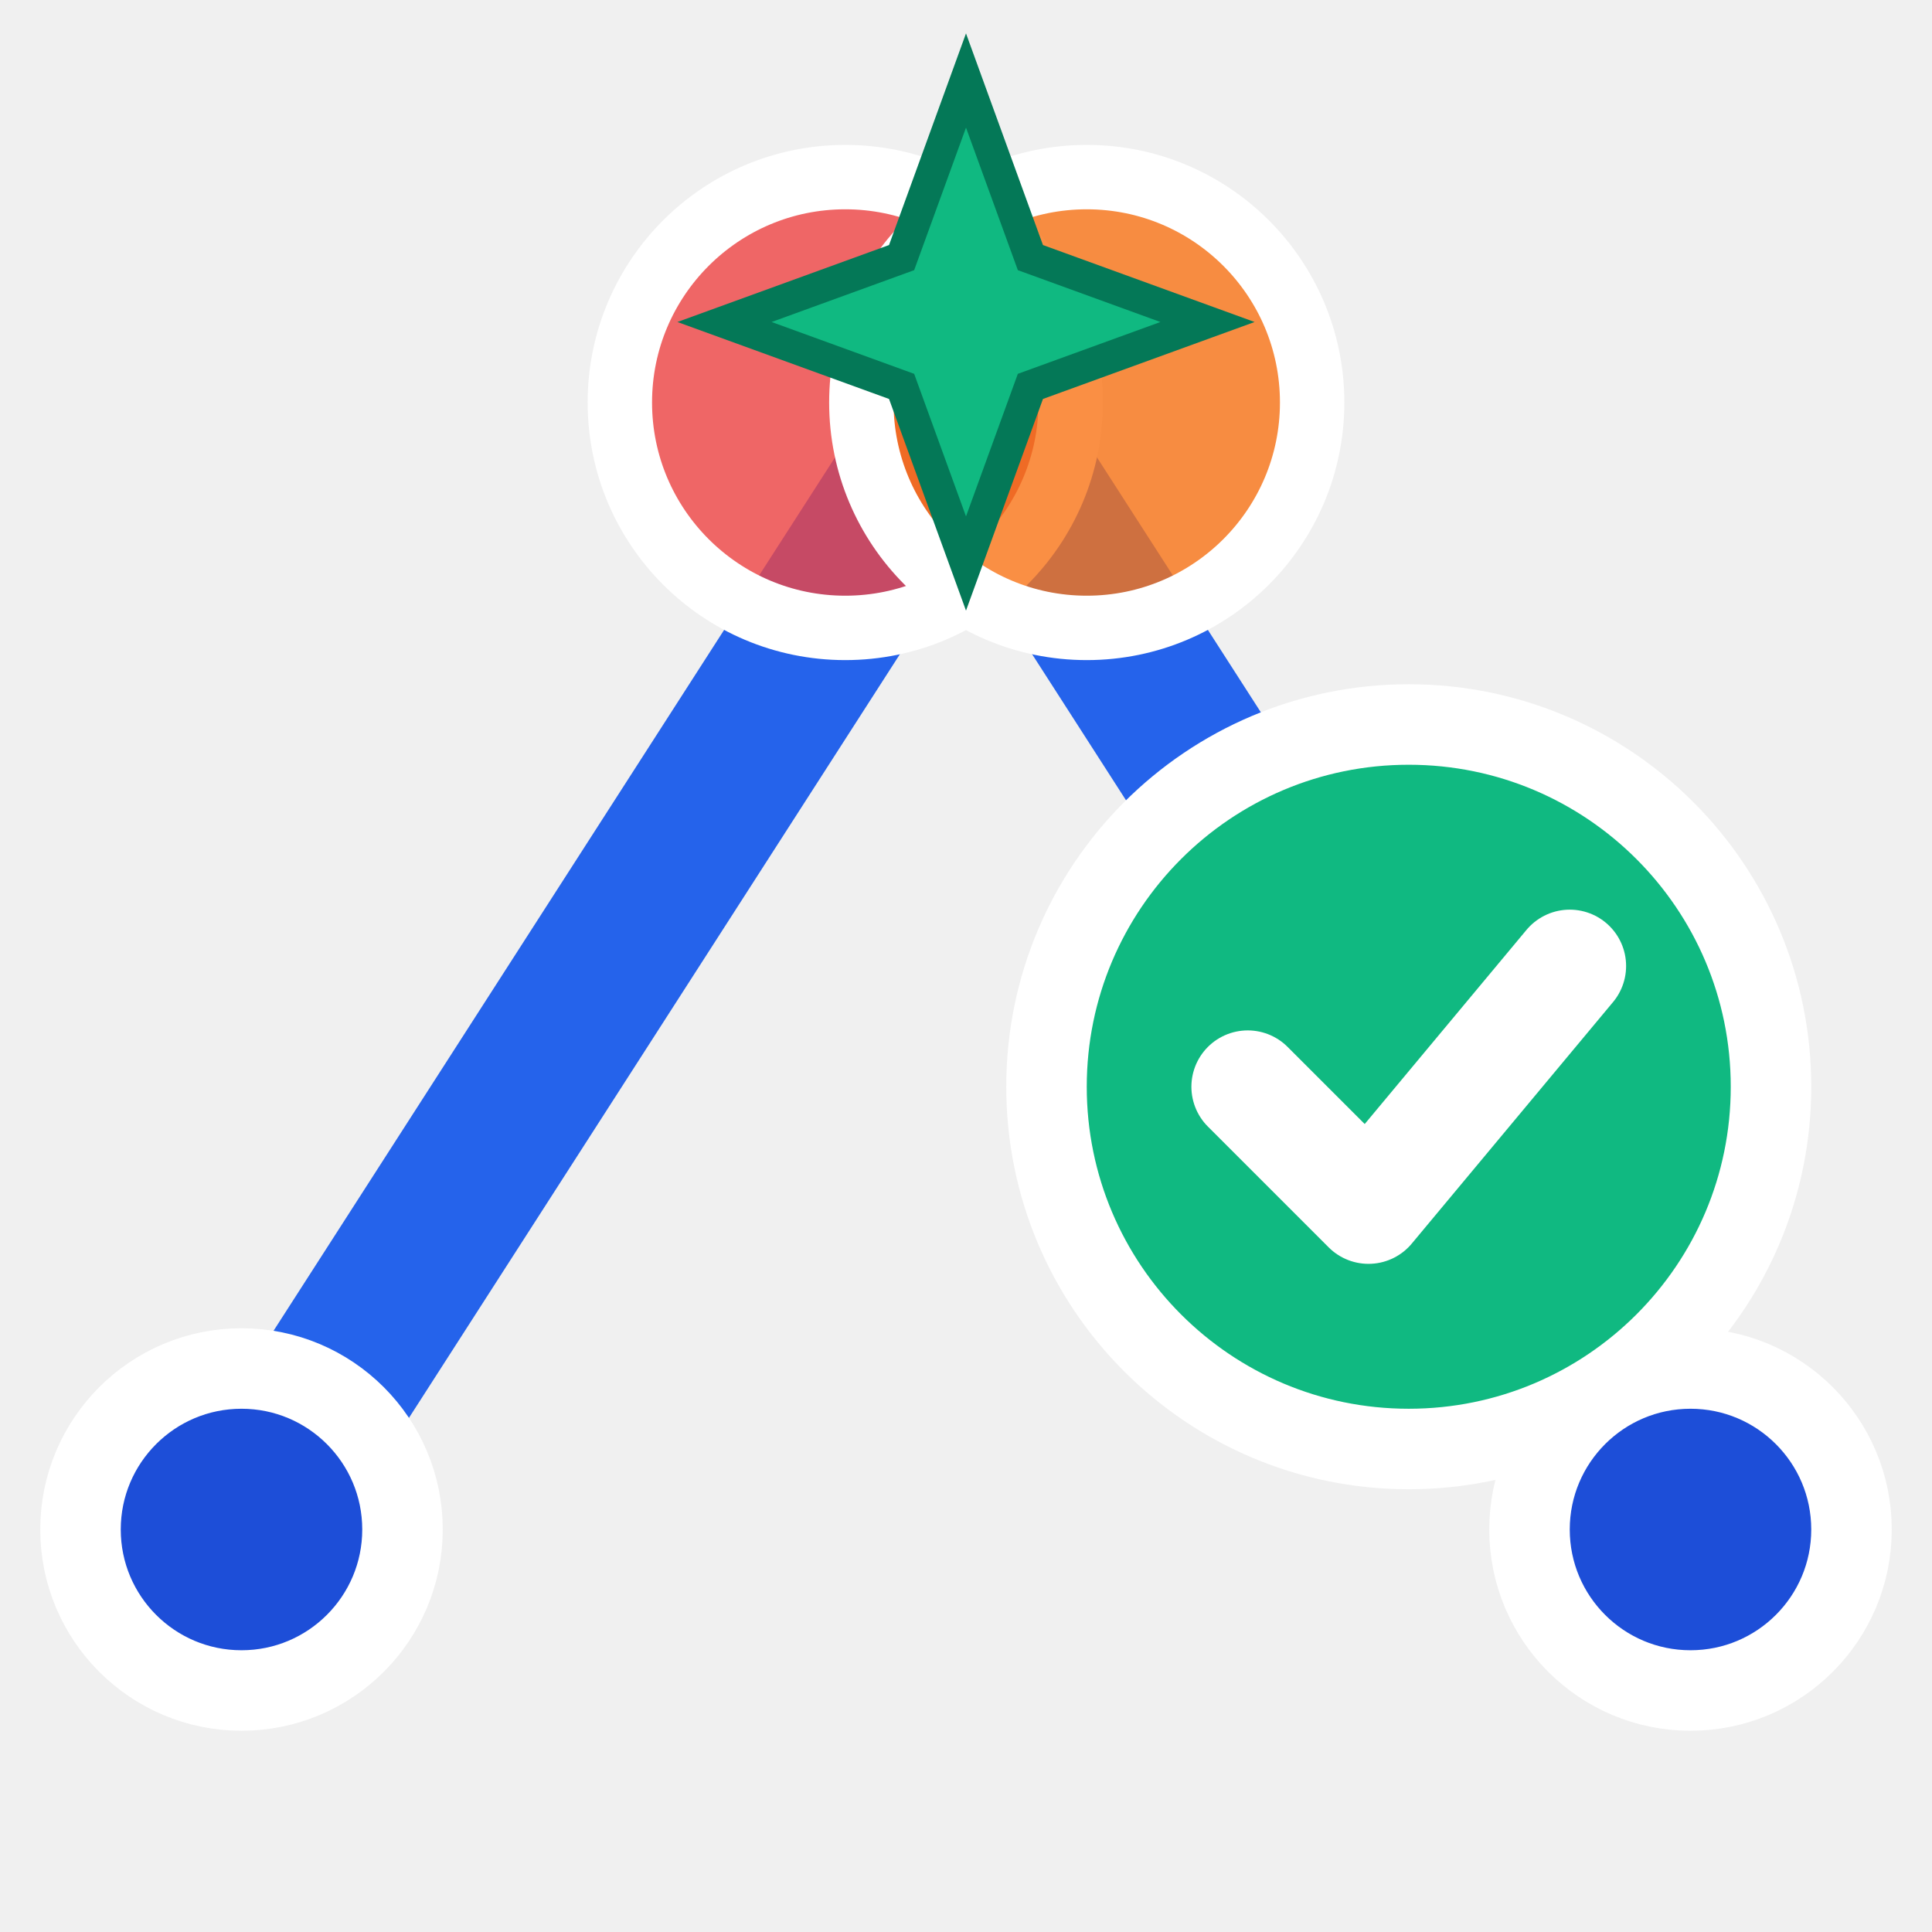
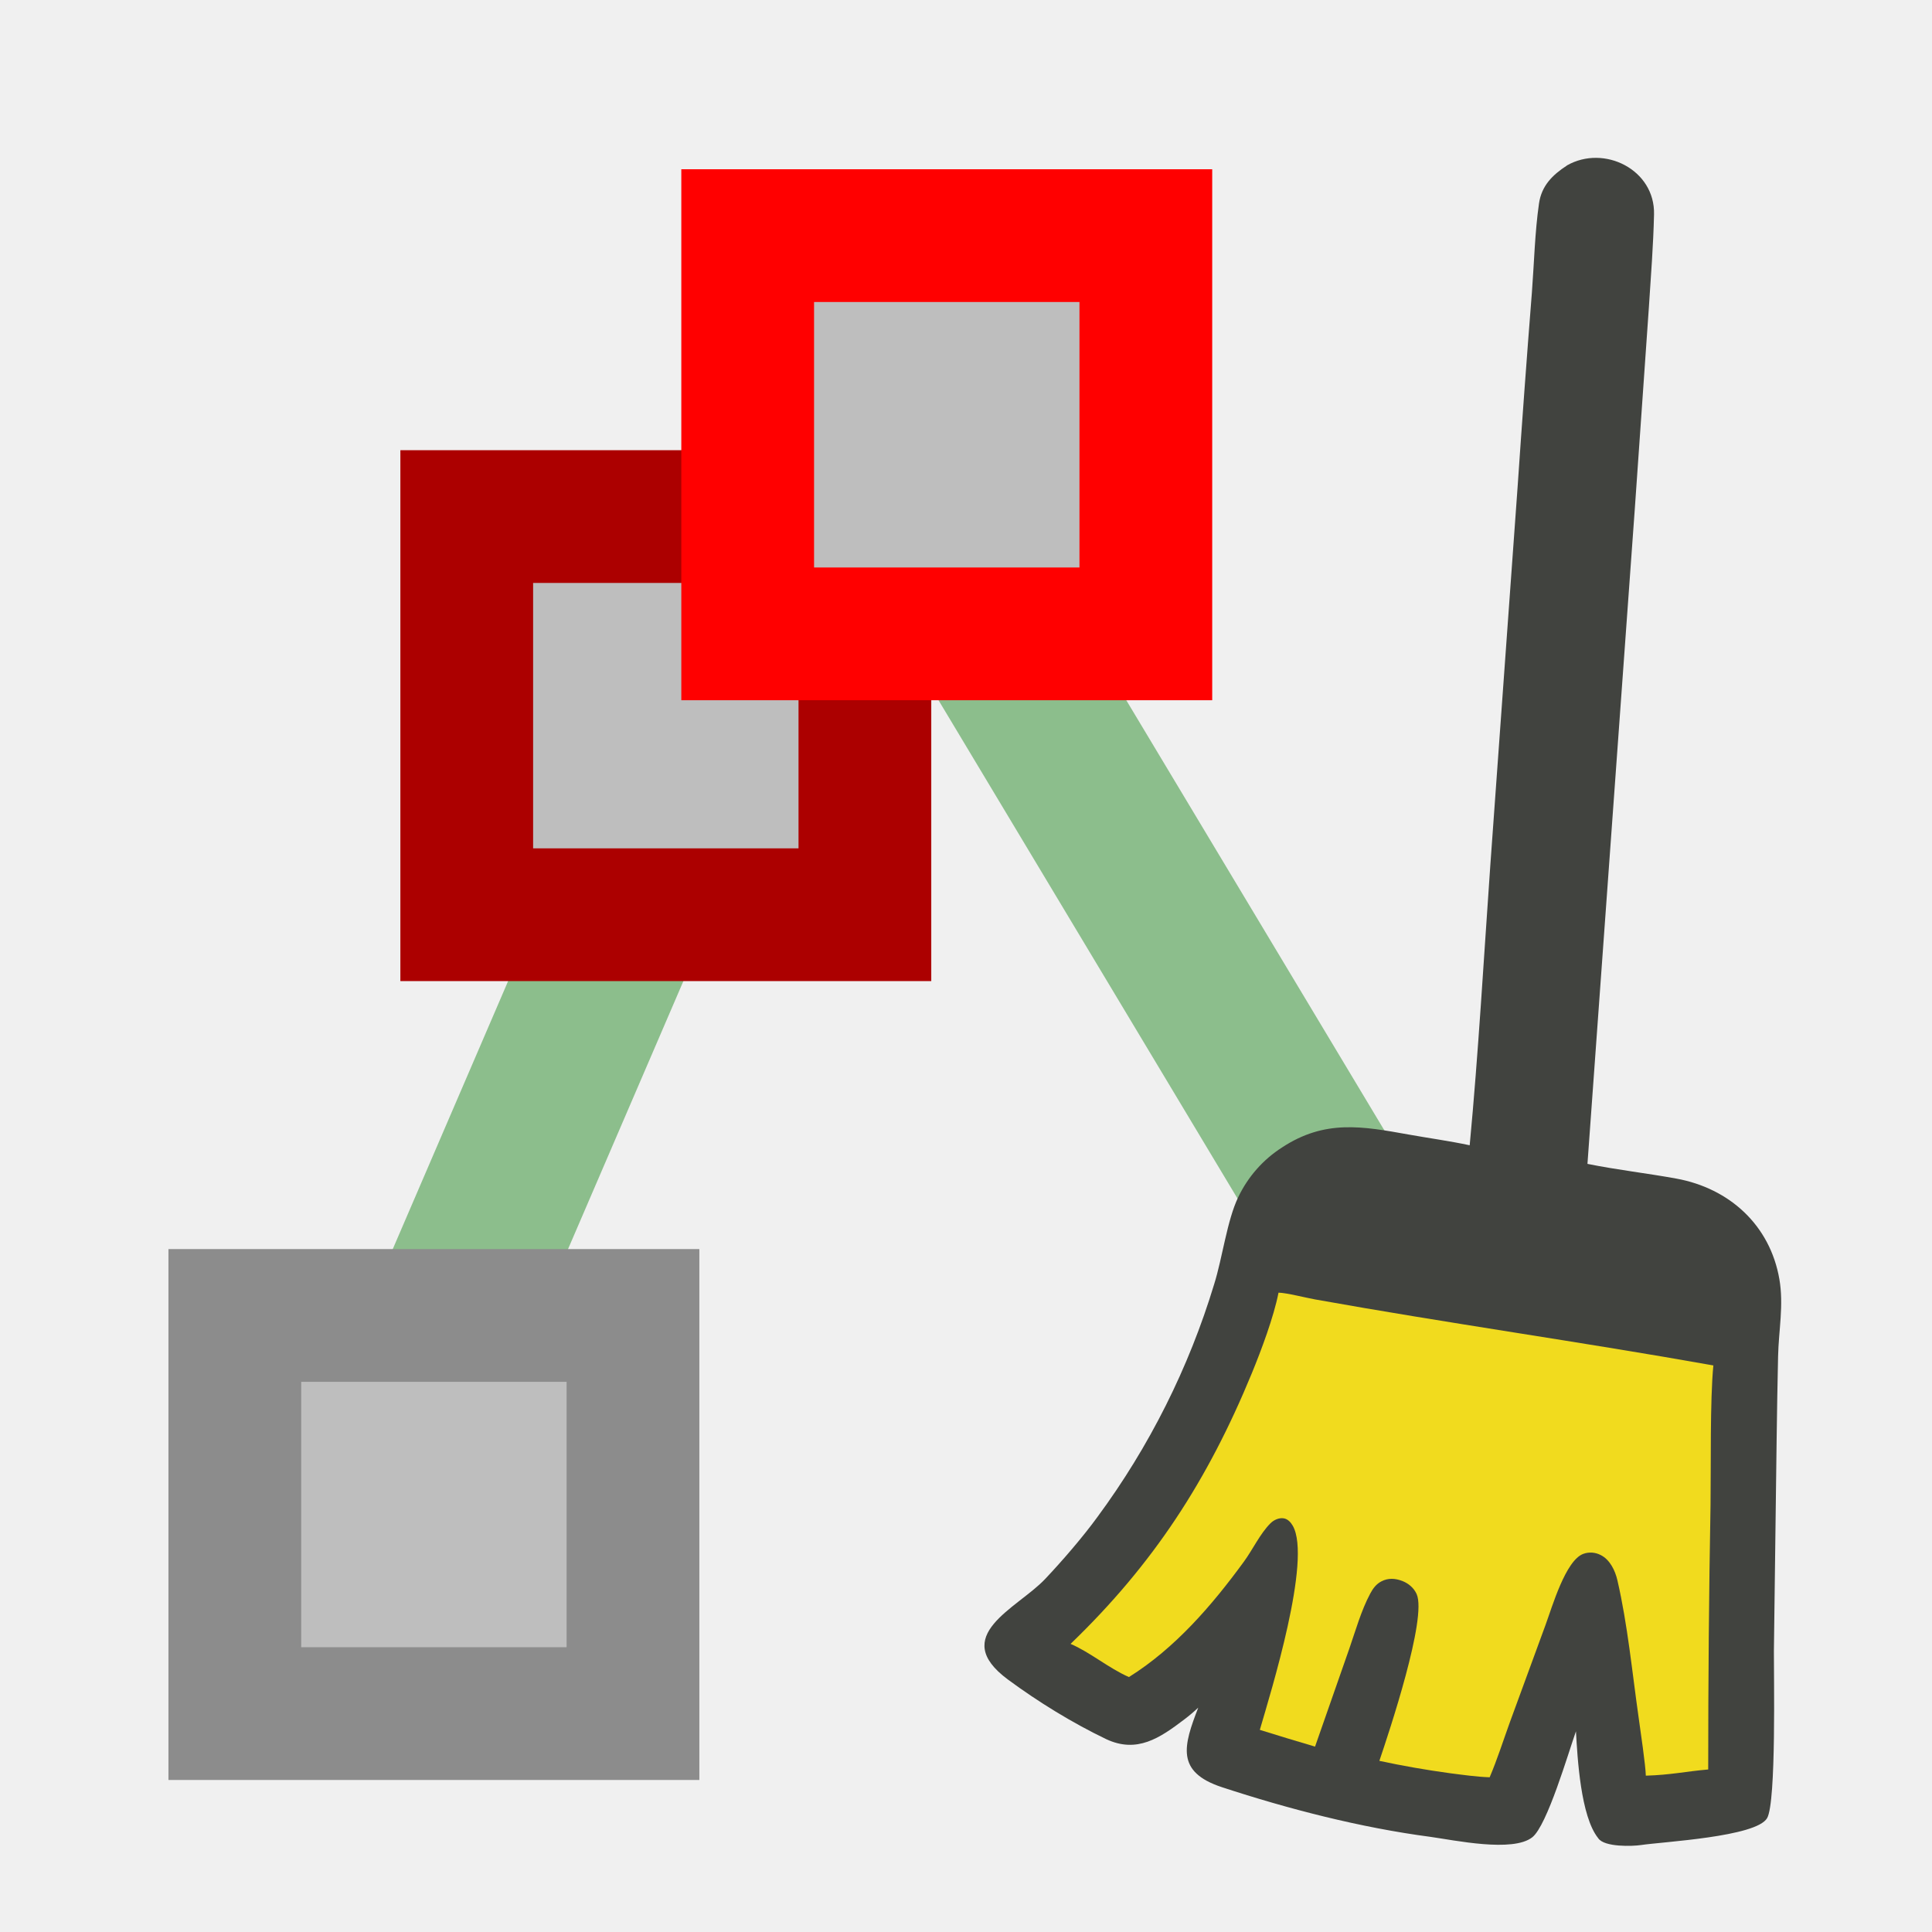
- <svg xmlns="http://www.w3.org/2000/svg" height="24" viewBox="0 0 24 24" width="24" version="1.1">
-   <polyline points="3,19 12,5 21,19" style="fill:none;stroke:#2563eb;stroke-width:2;stroke-linecap:round;stroke-linejoin:round" />
-   <circle cx="3" cy="19" r="2" style="fill:#1d4ed8;stroke:#ffffff;stroke-width:1" />
-   <circle cx="21" cy="19" r="2" style="fill:#1d4ed8;stroke:#ffffff;stroke-width:1" />
-   <circle cx="10.5" cy="5" r="2.8" style="fill:#ef4444;fill-opacity:0.8;stroke:#ffffff;stroke-width:0.8" />
-   <circle cx="13.5" cy="5" r="2.8" style="fill:#f97316;fill-opacity:0.8;stroke:#ffffff;stroke-width:0.8" />
-   <path d="M 12,1 L 12.8,3.2 L 15,4 L 12.8,4.8 L 12,7 L 11.2,4.8 L 9,4 L 11.2,3.2 Z" style="fill:#10b981;stroke:#047857;stroke-width:0.4" />
-   <circle cx="17.5" cy="13.5" r="4.5" style="fill:#10b981;stroke:#ffffff;stroke-width:1" />
-   <path d="M 15.5,13.5 L 17,15 L 19.5,12" style="fill:none;stroke:#ffffff;stroke-width:1.4;stroke-linecap:round;stroke-linejoin:round" />
+ <svg xmlns="http://www.w3.org/2000/svg" height="24" viewBox="0 0 24 24" width="24" version="1.1" id="svg26">
+   <defs id="defs30">
+     <linearGradient y2="89.276" x2="107.901" y1="50.524" x1="-14.95" gradientUnits="userSpaceOnUse" id="gradient_0" gradientTransform="translate(32.38264,-44.09958)">
+       <stop id="stop932" stop-opacity="0" stop-color="black" offset="0" />
+       <stop id="stop934" stop-opacity="0.188" stop-color="black" offset="1" />
+     </linearGradient>
+     <linearGradient y2="77.615" x2="64.489" y1="57.749" x1="64.085" gradientUnits="userSpaceOnUse" id="gradient_1" gradientTransform="matrix(0.1757399,0,0,0.1757399,6.825582,2.061622)">
+       <stop id="stop941" stop-color="#646362" offset="0" />
+       <stop id="stop943" stop-color="#828182" offset="1" />
+     </linearGradient>
+     <linearGradient y2="71.801" x2="51.89" y1="120.871" x1="78.504" gradientUnits="userSpaceOnUse" id="gradient_2" gradientTransform="matrix(0.1757399,0,0,0.1757399,6.825582,2.061622)">
+       <stop id="stop950" stop-color="#CCA909" offset="0" />
+       <stop id="stop952" stop-color="#FBE74E" offset="1" />
+     </linearGradient>
+     <linearGradient y2="58.704" x2="55.983" y1="72.317" x1="61.196" gradientUnits="userSpaceOnUse" id="gradient_3" gradientTransform="matrix(0.1757399,0,0,0.1757399,6.825582,2.061622)">
+       <stop id="stop965" stop-color="#979697" offset="0" />
+       <stop id="stop967" stop-color="#D4D3D2" offset="1" />
+     </linearGradient>
+   </defs>
+   <path style="fill:none;stroke:#8cbe8c;stroke-width:2;stroke-linecap:round;stroke-linejoin:round;stroke-opacity:1" id="path2" d="M 4.854,18.104 10.541,4.892 l 6,10" />
+   <path style="fill:#bebebe;stroke:#ac0000;stroke-width:1.649;stroke-opacity:1" d="M 5.798,11.363 H 10.744 V 6.417 H 5.798 Z" id="path6" />
+   <path style="fill:#bebebe;stroke:#ff0000;stroke-width:1.649;stroke-opacity:1" d="M 9.288,7.874 H 14.234 V 2.927 H 9.288 Z" id="path8-4" />
+   <path style="fill:#bebebe;stroke:#8c8c8c;stroke-width:1.649" d="M 2.917,21.287 H 7.863 V 16.341 H 2.917 Z" id="path6-5" />
+   <path style="fill:#41433f;fill-opacity:1;stroke-width:0.072" d="m 19.465,2.055 c 0.462,-0.263 1.096,0.052 1.082,0.609 -0.009,0.387 -0.039,0.767 -0.064,1.154 l -0.175,2.505 -0.588,8.135 c 0.363,0.074 0.739,0.116 1.105,0.183 0.66,0.121 1.163,0.579 1.279,1.249 0.056,0.324 -0.009,0.636 -0.016,0.959 -0.008,0.344 -0.013,0.69 -0.018,1.034 l -0.034,2.628 c -0.002,0.289 0.031,1.873 -0.084,2.074 -0.134,0.234 -1.298,0.294 -1.569,0.335 -0.099,0.015 -0.456,0.029 -0.53,-0.086 -0.218,-0.272 -0.257,-0.994 -0.276,-1.327 -0.095,0.268 -0.357,1.169 -0.542,1.316 -0.242,0.192 -0.97,0.036 -1.266,-0.005 -0.865,-0.114 -1.762,-0.345 -2.59,-0.617 -0.577,-0.19 -0.476,-0.517 -0.294,-0.988 -0.055,0.052 -0.113,0.101 -0.174,0.147 -0.304,0.231 -0.586,0.423 -0.968,0.245 -0.421,-0.202 -0.847,-0.464 -1.222,-0.741 -0.737,-0.545 0.113,-0.882 0.459,-1.246 0.215,-0.227 0.472,-0.525 0.653,-0.774 0.645,-0.874 1.135,-1.852 1.45,-2.892 0.103,-0.328 0.16,-0.793 0.299,-1.081 0.12,-0.252 0.308,-0.466 0.544,-0.617 0.532,-0.349 0.995,-0.264 1.575,-0.16 0.251,0.045 0.504,0.079 0.756,0.133 0.108,-1.143 0.176,-2.342 0.257,-3.489 l 0.338,-4.686 c 0.055,-0.807 0.114,-1.615 0.178,-2.422 0.027,-0.355 0.037,-0.752 0.088,-1.102 0.032,-0.221 0.167,-0.355 0.347,-0.472 z" id="path1078" />
+   <path style="fill:#f1db1e;stroke-width:0.072;fill-opacity:1" d="m 15.883,16.058 c 0.094,0.001 0.347,0.065 0.454,0.084 1.644,0.295 3.303,0.527 4.947,0.82 -0.042,0.431 -0.029,1.261 -0.035,1.729 -0.02,1.096 -0.029,2.193 -0.029,3.29 -0.285,0.025 -0.466,0.068 -0.775,0.077 -0.003,-0.128 -0.066,-0.555 -0.089,-0.72 -0.08,-0.56 -0.137,-1.158 -0.264,-1.707 -0.028,-0.121 -0.092,-0.256 -0.208,-0.314 -0.066,-0.034 -0.144,-0.04 -0.214,-0.015 -0.222,0.079 -0.389,0.662 -0.471,0.884 l -0.445,1.214 c -0.081,0.224 -0.156,0.46 -0.249,0.678 -0.167,-0.006 -0.331,-0.03 -0.497,-0.051 -0.293,-0.04 -0.584,-0.091 -0.873,-0.153 0.122,-0.361 0.595,-1.776 0.463,-2.072 -0.034,-0.076 -0.1,-0.132 -0.177,-0.162 -0.087,-0.034 -0.176,-0.04 -0.26,0.004 -0.066,0.034 -0.106,0.089 -0.14,0.153 -0.112,0.21 -0.18,0.454 -0.258,0.679 l -0.427,1.221 c -0.229,-0.067 -0.458,-0.137 -0.686,-0.208 0.138,-0.474 0.649,-2.118 0.409,-2.536 -0.024,-0.041 -0.059,-0.081 -0.108,-0.091 -0.06,-0.012 -0.127,0.019 -0.169,0.061 -0.129,0.129 -0.221,0.328 -0.331,0.478 -0.396,0.542 -0.853,1.073 -1.427,1.432 -0.253,-0.111 -0.483,-0.309 -0.725,-0.412 1.031,-0.993 1.704,-2.031 2.252,-3.363 0.117,-0.285 0.272,-0.698 0.331,-0.999 z" id="path1080" />
</svg>
